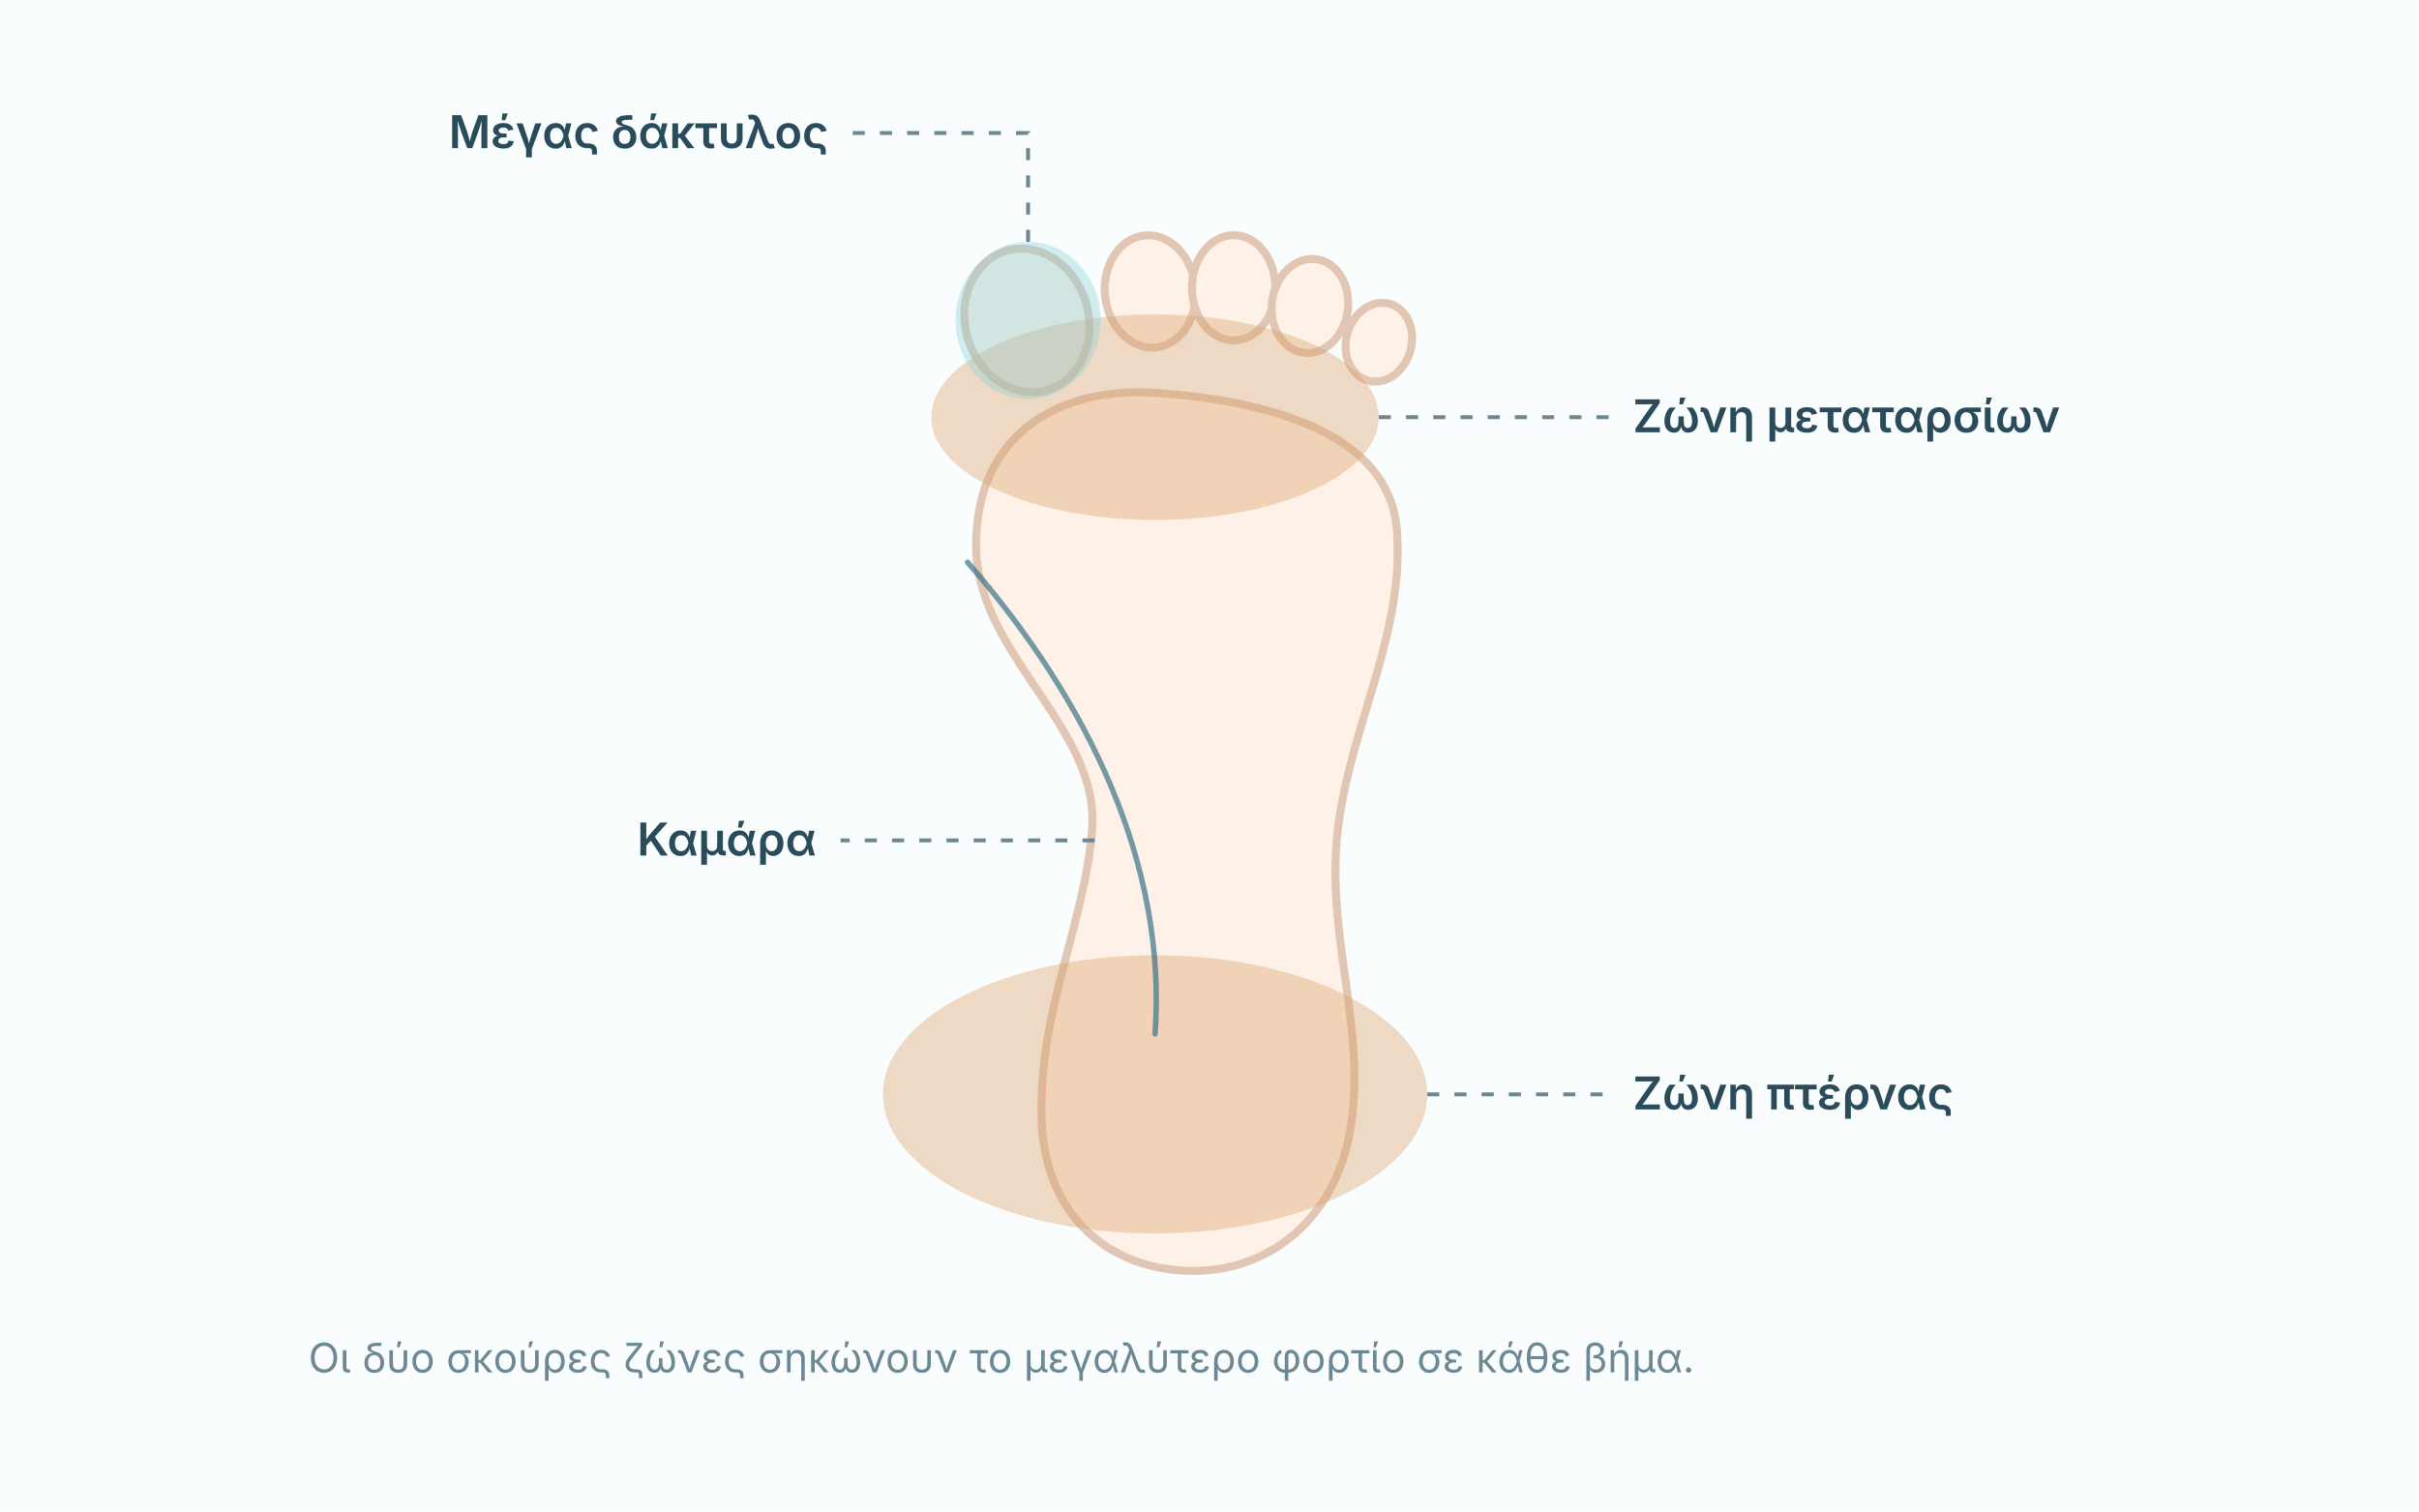
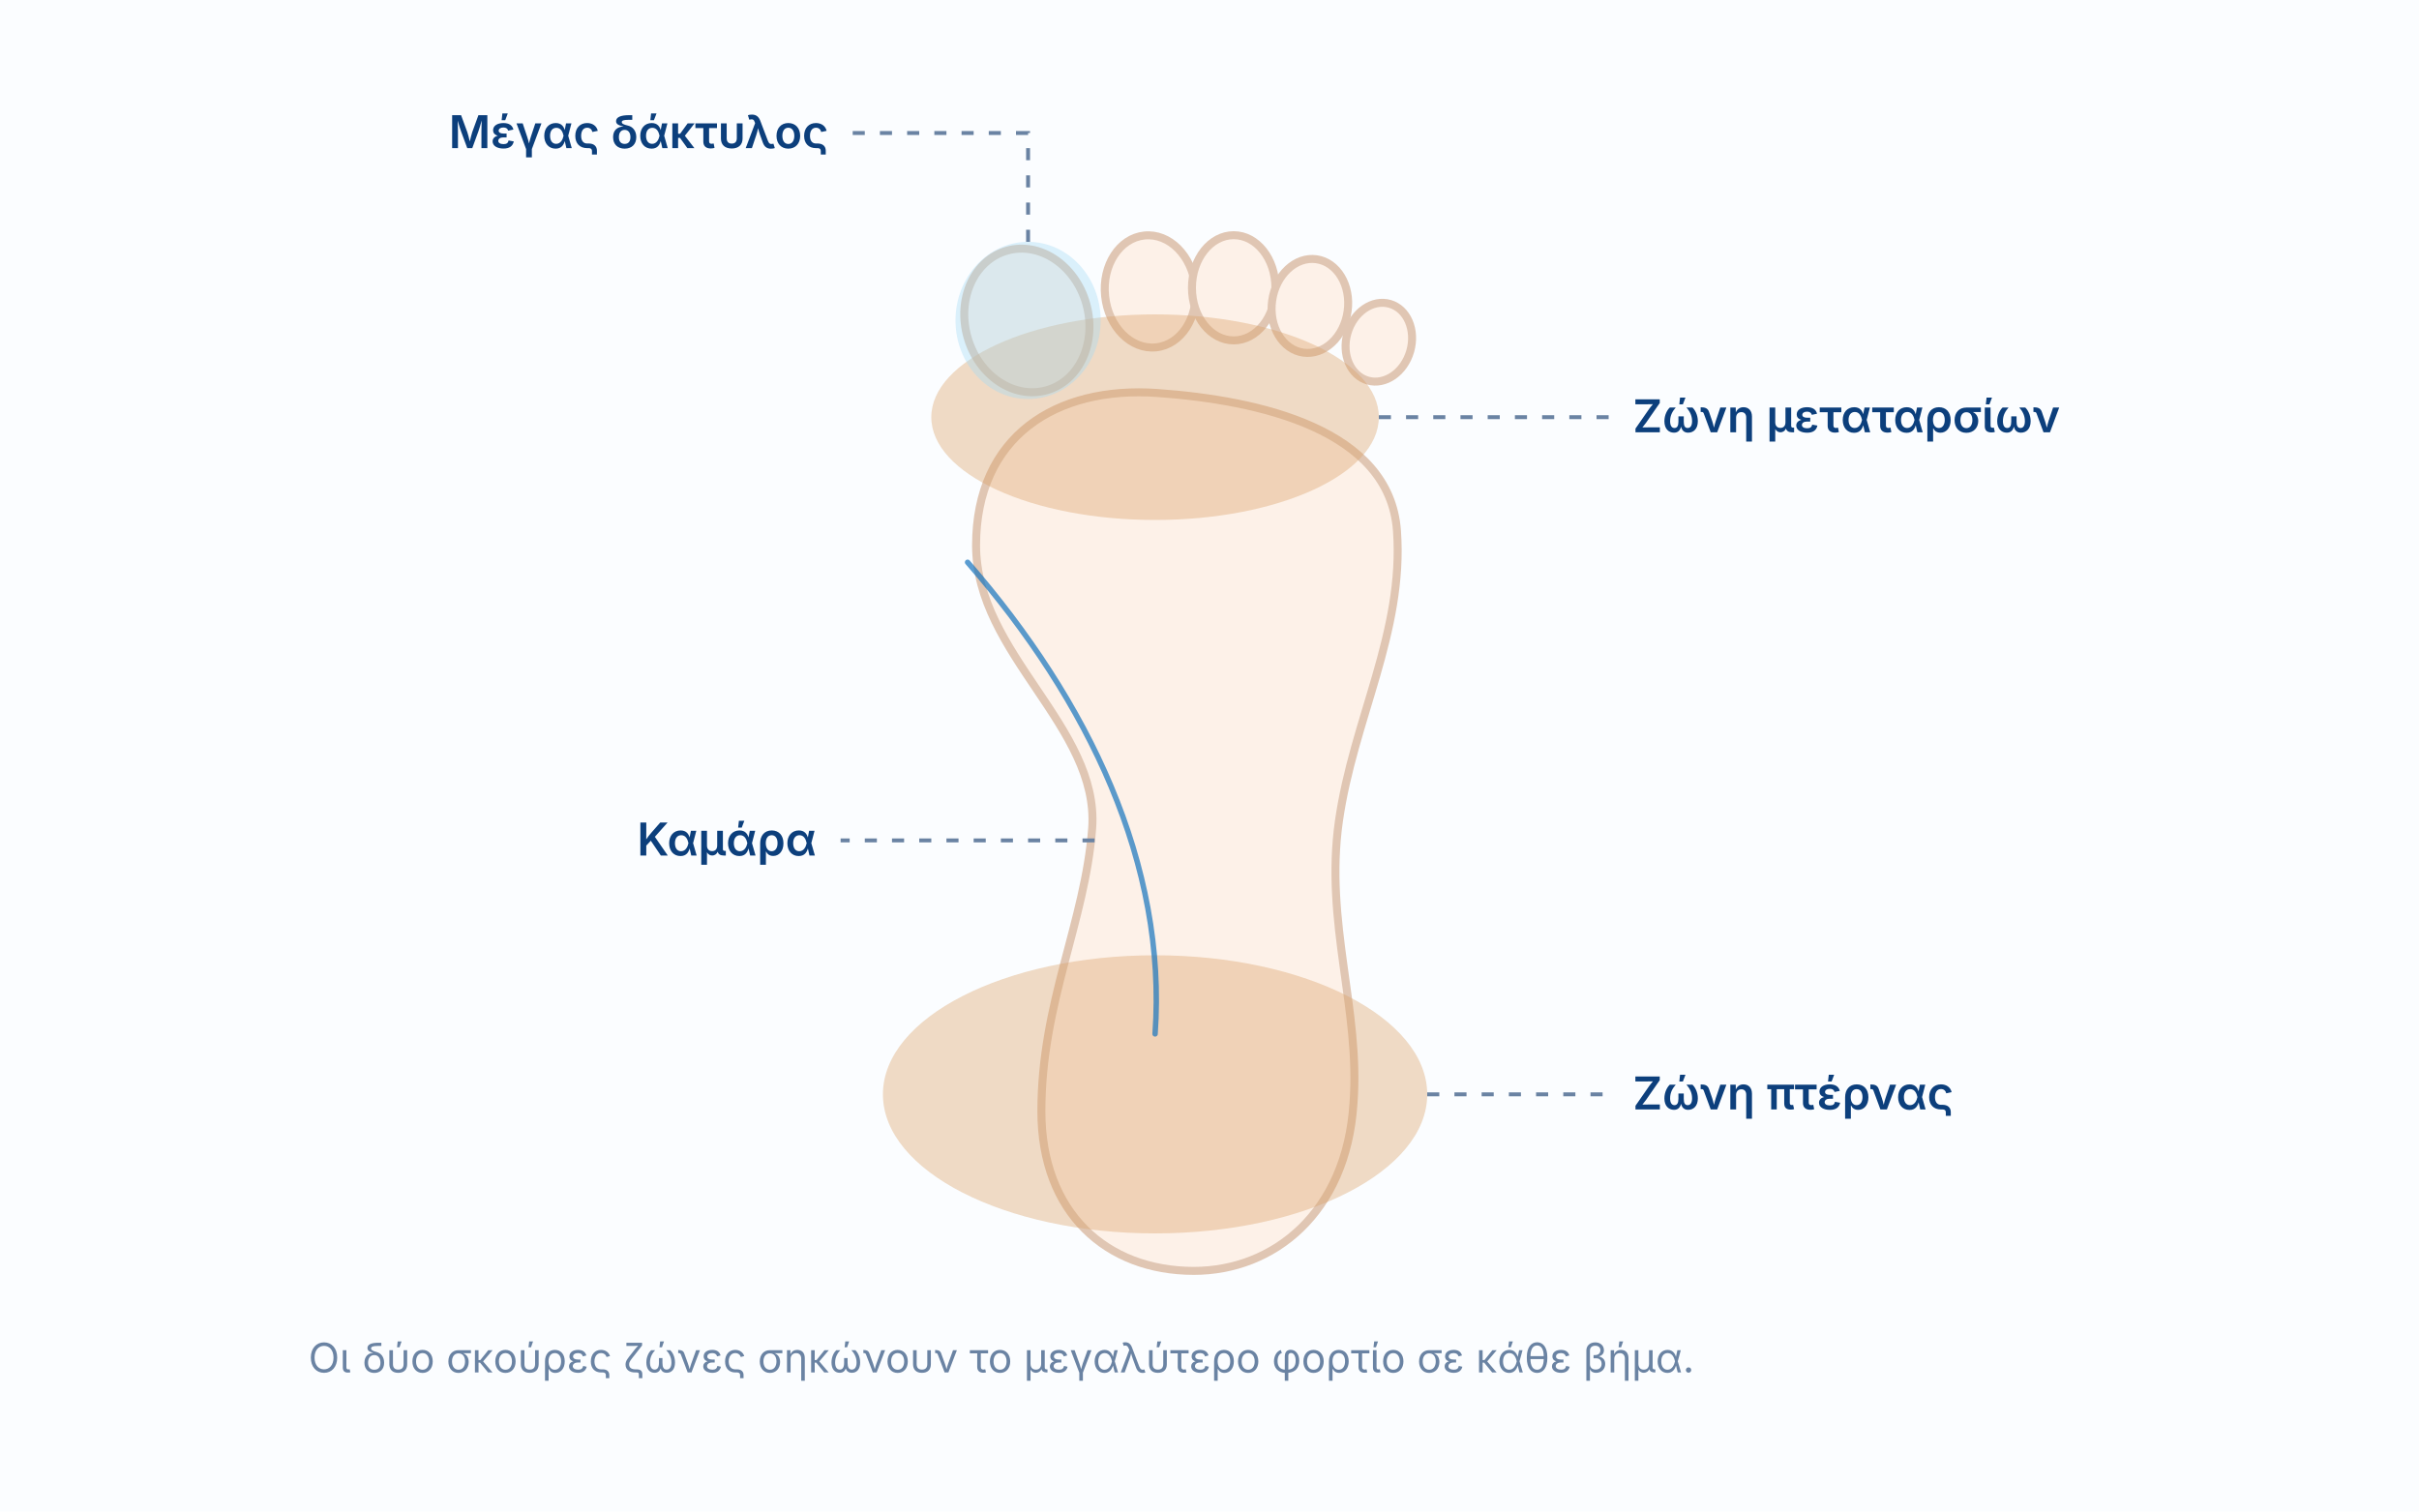
<svg xmlns="http://www.w3.org/2000/svg" viewBox="0 0 800 500" width="800" height="500" role="img" aria-label="Ζώνες πίεσης του πέλματος">
-   <rect width="800" height="500" fill="#fafdfe" />
+   <rect width="800" height="500" fill="#fbfdff" />
  <g transform="translate(62,10)">
    <g transform="translate(220,60) scale(1.2)">
      <path d="M34 92C34 62 56 48 84 50C112 52 148 60 150 88C152 116 138 140 134 168C130 196 140 220 138 246C136 276 116 292 94 292C70 292 52 276 52 248C52 218 64 196 66 170C68 142 34 122 34 92Z" fill="#fdf1e8" stroke="#e0c6b3" stroke-width="2.2" />
      <ellipse cx="48" cy="30" rx="17" ry="20" transform="rotate(-16 48 30)" fill="#fdf1e8" stroke="#e0c6b3" stroke-width="2.2" />
      <ellipse cx="82" cy="22" rx="12.5" ry="15.5" transform="rotate(-6 82 22)" fill="#fdf1e8" stroke="#e0c6b3" stroke-width="2.2" />
      <ellipse cx="105" cy="21" rx="11.5" ry="14.5" transform="rotate(0 105 21)" fill="#fdf1e8" stroke="#e0c6b3" stroke-width="2.2" />
      <ellipse cx="126" cy="26" rx="10.5" ry="13" transform="rotate(8 126 26)" fill="#fdf1e8" stroke="#e0c6b3" stroke-width="2.2" />
      <ellipse cx="145" cy="36" rx="9" ry="11" transform="rotate(16 145 36)" fill="#fdf1e8" stroke="#e0c6b3" stroke-width="2.2" />
    </g>
    <ellipse cx="320" cy="128" rx="74" ry="34" fill="#d9a066" opacity=".38" />
    <ellipse cx="320" cy="352" rx="90" ry="46" fill="#d9a066" opacity=".38" />
-     <ellipse cx="278" cy="96" rx="24" ry="26" fill="#89d1db" opacity=".38" />
-     <g fill="none" stroke="#3b7387" stroke-width="1.8" opacity=".7" stroke-linecap="round">
+     <ellipse cx="278" cy="96" rx="24" ry="26" fill="#a3d9f4" opacity=".38" />
+     <g fill="none" stroke="#1673bd" stroke-width="1.8" opacity=".7" stroke-linecap="round">
      <path d="M258 176c40 46 66 100 62 156" />
    </g>
-     <path d="M394 128H470" fill="none" stroke="#6c8894" stroke-width="1.3" stroke-dasharray="4 5" />
-     <text x="478" y="133" font-family="Manrope,Inter,-apple-system,BlinkMacSystemFont,'Segoe UI',Helvetica,Arial,sans-serif" font-size="15" font-weight="560" fill="#2a4b5a" text-anchor="start">Ζώνη μεταταρσίων</text>
-     <path d="M410 352H470" fill="none" stroke="#6c8894" stroke-width="1.3" stroke-dasharray="4 5" />
-     <text x="478" y="357" font-family="Manrope,Inter,-apple-system,BlinkMacSystemFont,'Segoe UI',Helvetica,Arial,sans-serif" font-size="15" font-weight="560" fill="#2a4b5a" text-anchor="start">Ζώνη πτέρνας</text>
-     <path d="M278 70V34h-58" fill="none" stroke="#6c8894" stroke-width="1.3" stroke-dasharray="4 5" />
-     <text x="212" y="39" font-family="Manrope,Inter,-apple-system,BlinkMacSystemFont,'Segoe UI',Helvetica,Arial,sans-serif" font-size="15" font-weight="560" fill="#2a4b5a" text-anchor="end">Μέγας δάκτυλος</text>
-     <path d="M300 268h-84" fill="none" stroke="#6c8894" stroke-width="1.3" stroke-dasharray="4 5" />
-     <text x="208" y="273" font-family="Manrope,Inter,-apple-system,BlinkMacSystemFont,'Segoe UI',Helvetica,Arial,sans-serif" font-size="15" font-weight="560" fill="#2a4b5a" text-anchor="end">Καμάρα</text>
-     <text x="40" y="444" font-family="Manrope,Inter,-apple-system,BlinkMacSystemFont,'Segoe UI',Helvetica,Arial,sans-serif" font-size="13.5" font-weight="420" fill="#6c8894" text-anchor="start">Οι δύο σκούρες ζώνες σηκώνουν το μεγαλύτερο φορτίο σε κάθε βήμα.</text>
+     <path d="M394 128H470" fill="none" stroke="#6a83a3" stroke-width="1.3" stroke-dasharray="4 5" />
+     <text x="478" y="133" font-family="Manrope,Inter,-apple-system,BlinkMacSystemFont,'Segoe UI',Helvetica,Arial,sans-serif" font-size="15" font-weight="560" fill="#0c3f7c" text-anchor="start">Ζώνη μεταταρσίων</text>
+     <path d="M410 352H470" fill="none" stroke="#6a83a3" stroke-width="1.3" stroke-dasharray="4 5" />
+     <text x="478" y="357" font-family="Manrope,Inter,-apple-system,BlinkMacSystemFont,'Segoe UI',Helvetica,Arial,sans-serif" font-size="15" font-weight="560" fill="#0c3f7c" text-anchor="start">Ζώνη πτέρνας</text>
+     <path d="M278 70V34h-58" fill="none" stroke="#6a83a3" stroke-width="1.3" stroke-dasharray="4 5" />
+     <text x="212" y="39" font-family="Manrope,Inter,-apple-system,BlinkMacSystemFont,'Segoe UI',Helvetica,Arial,sans-serif" font-size="15" font-weight="560" fill="#0c3f7c" text-anchor="end">Μέγας δάκτυλος</text>
+     <path d="M300 268h-84" fill="none" stroke="#6a83a3" stroke-width="1.3" stroke-dasharray="4 5" />
+     <text x="208" y="273" font-family="Manrope,Inter,-apple-system,BlinkMacSystemFont,'Segoe UI',Helvetica,Arial,sans-serif" font-size="15" font-weight="560" fill="#0c3f7c" text-anchor="end">Καμάρα</text>
+     <text x="40" y="444" font-family="Manrope,Inter,-apple-system,BlinkMacSystemFont,'Segoe UI',Helvetica,Arial,sans-serif" font-size="13.5" font-weight="420" fill="#6a83a3" text-anchor="start">Οι δύο σκούρες ζώνες σηκώνουν το μεγαλύτερο φορτίο σε κάθε βήμα.</text>
  </g>
</svg>
